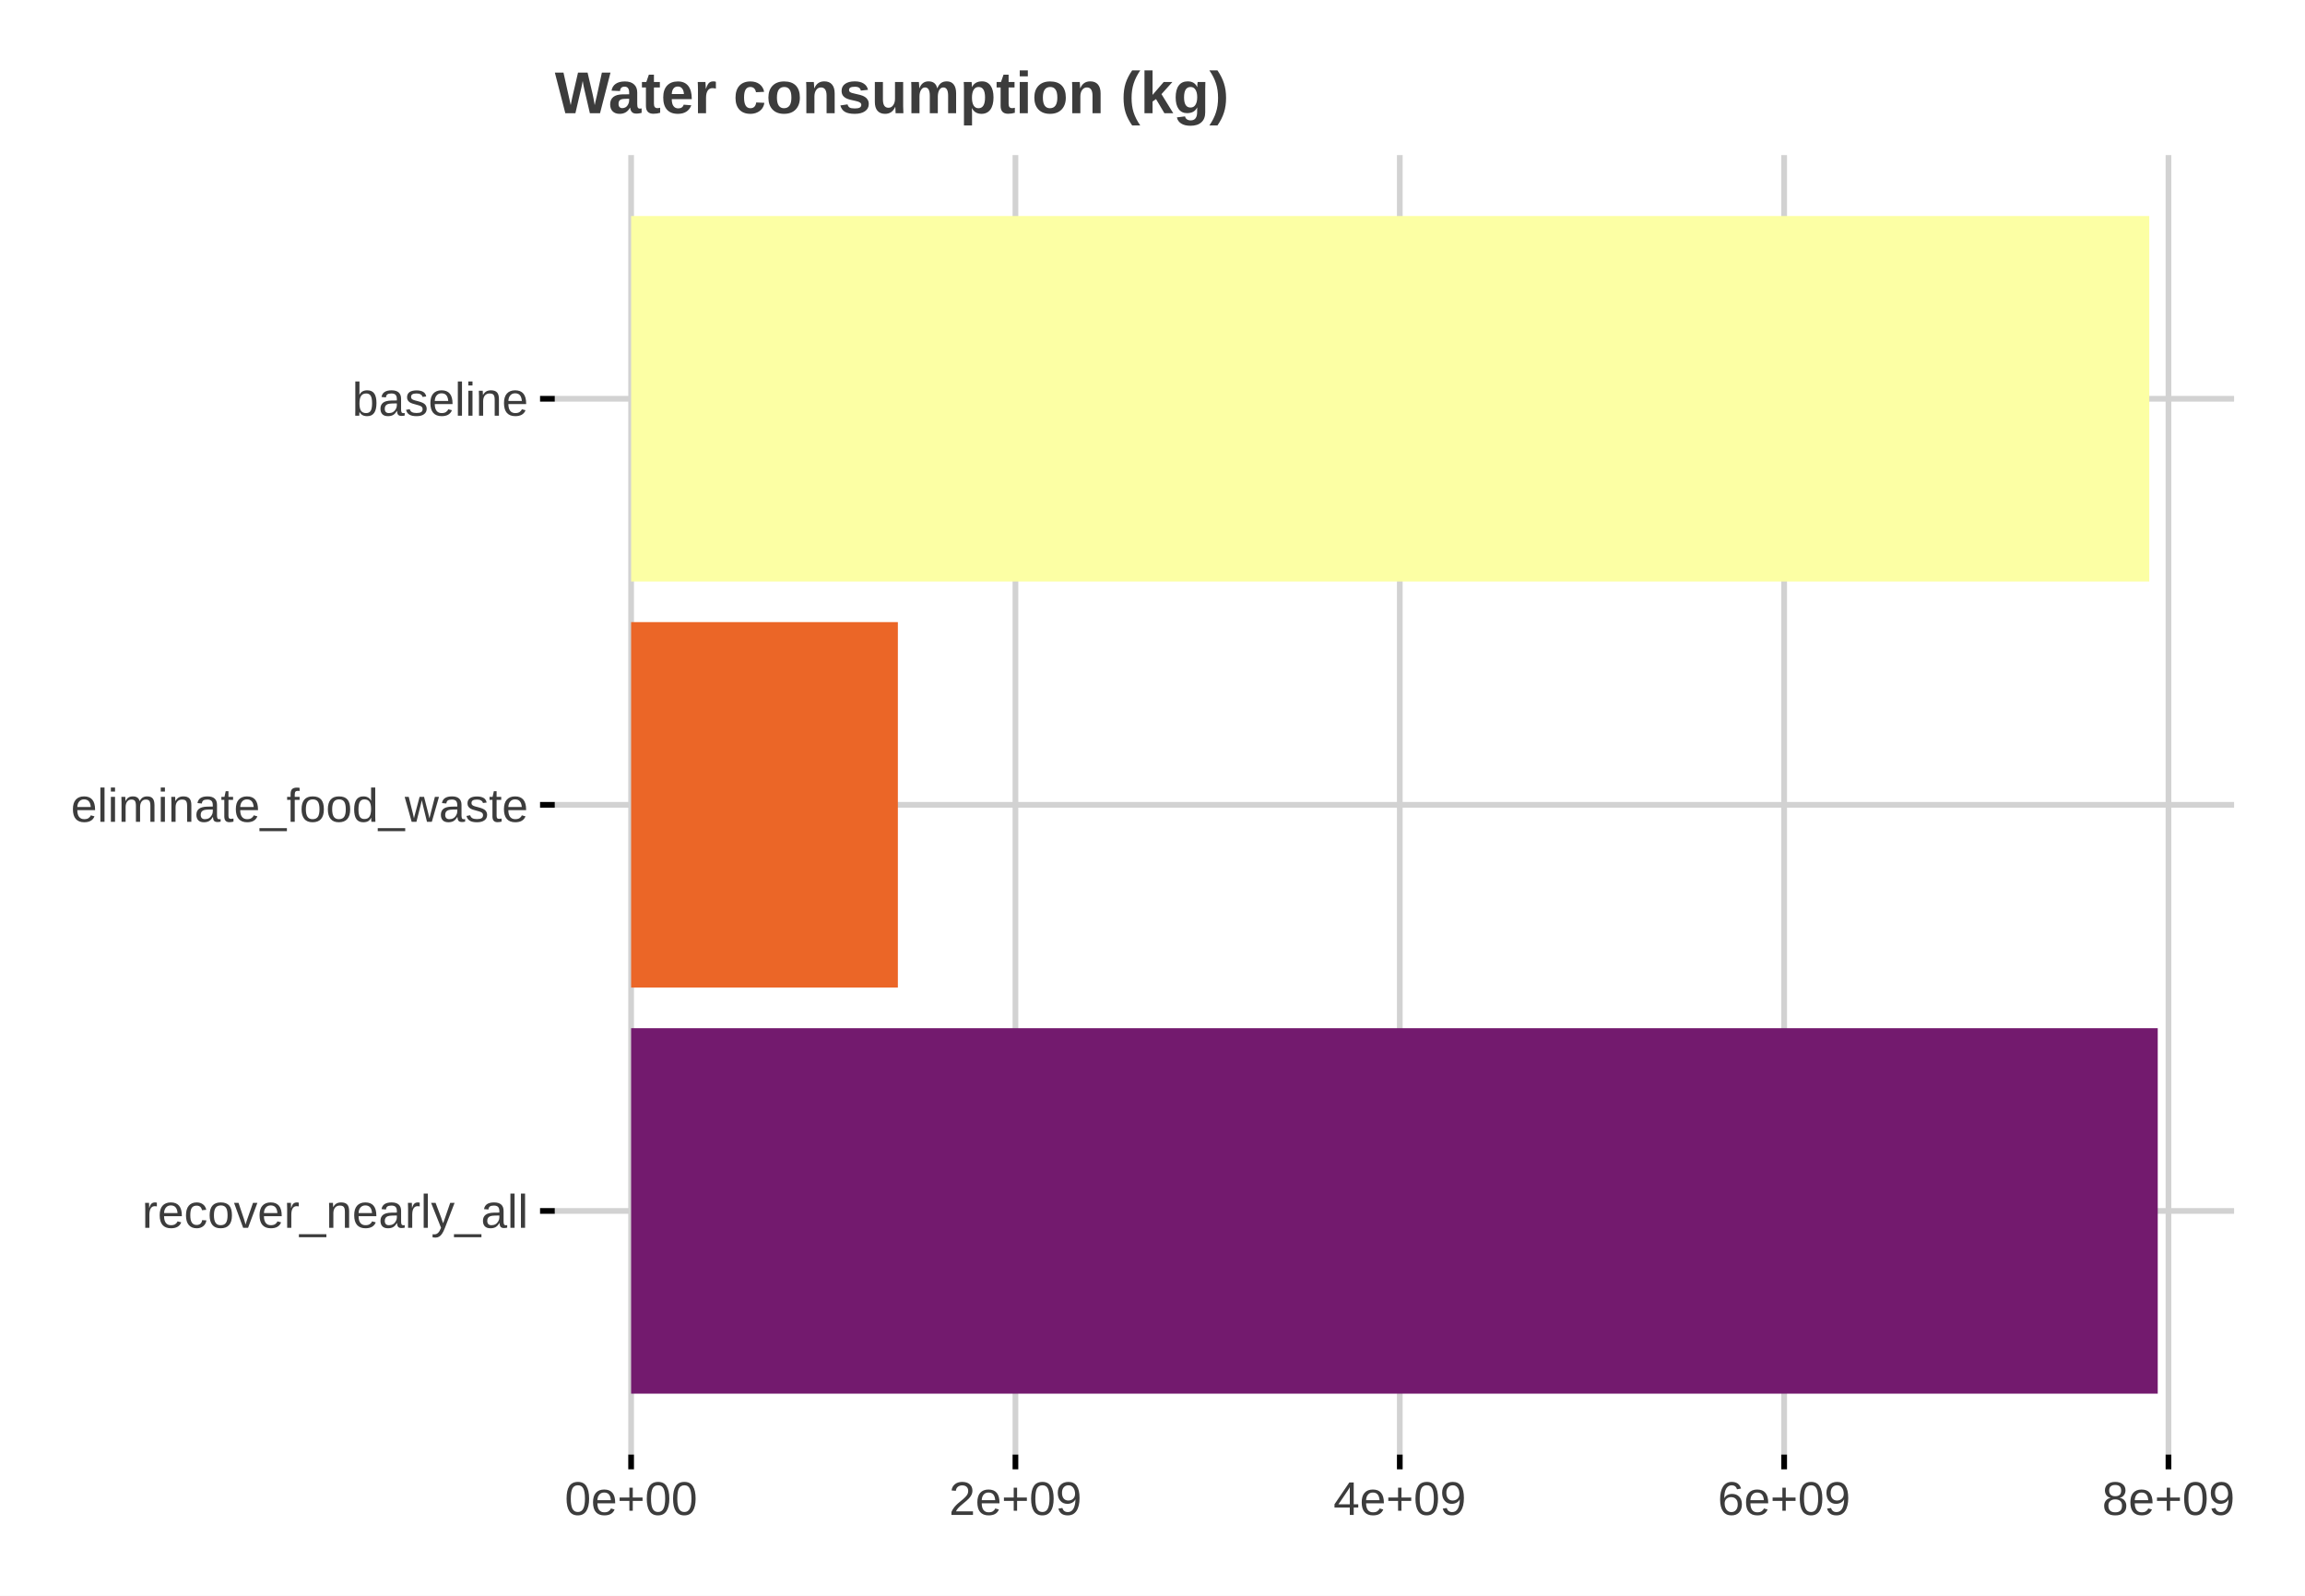
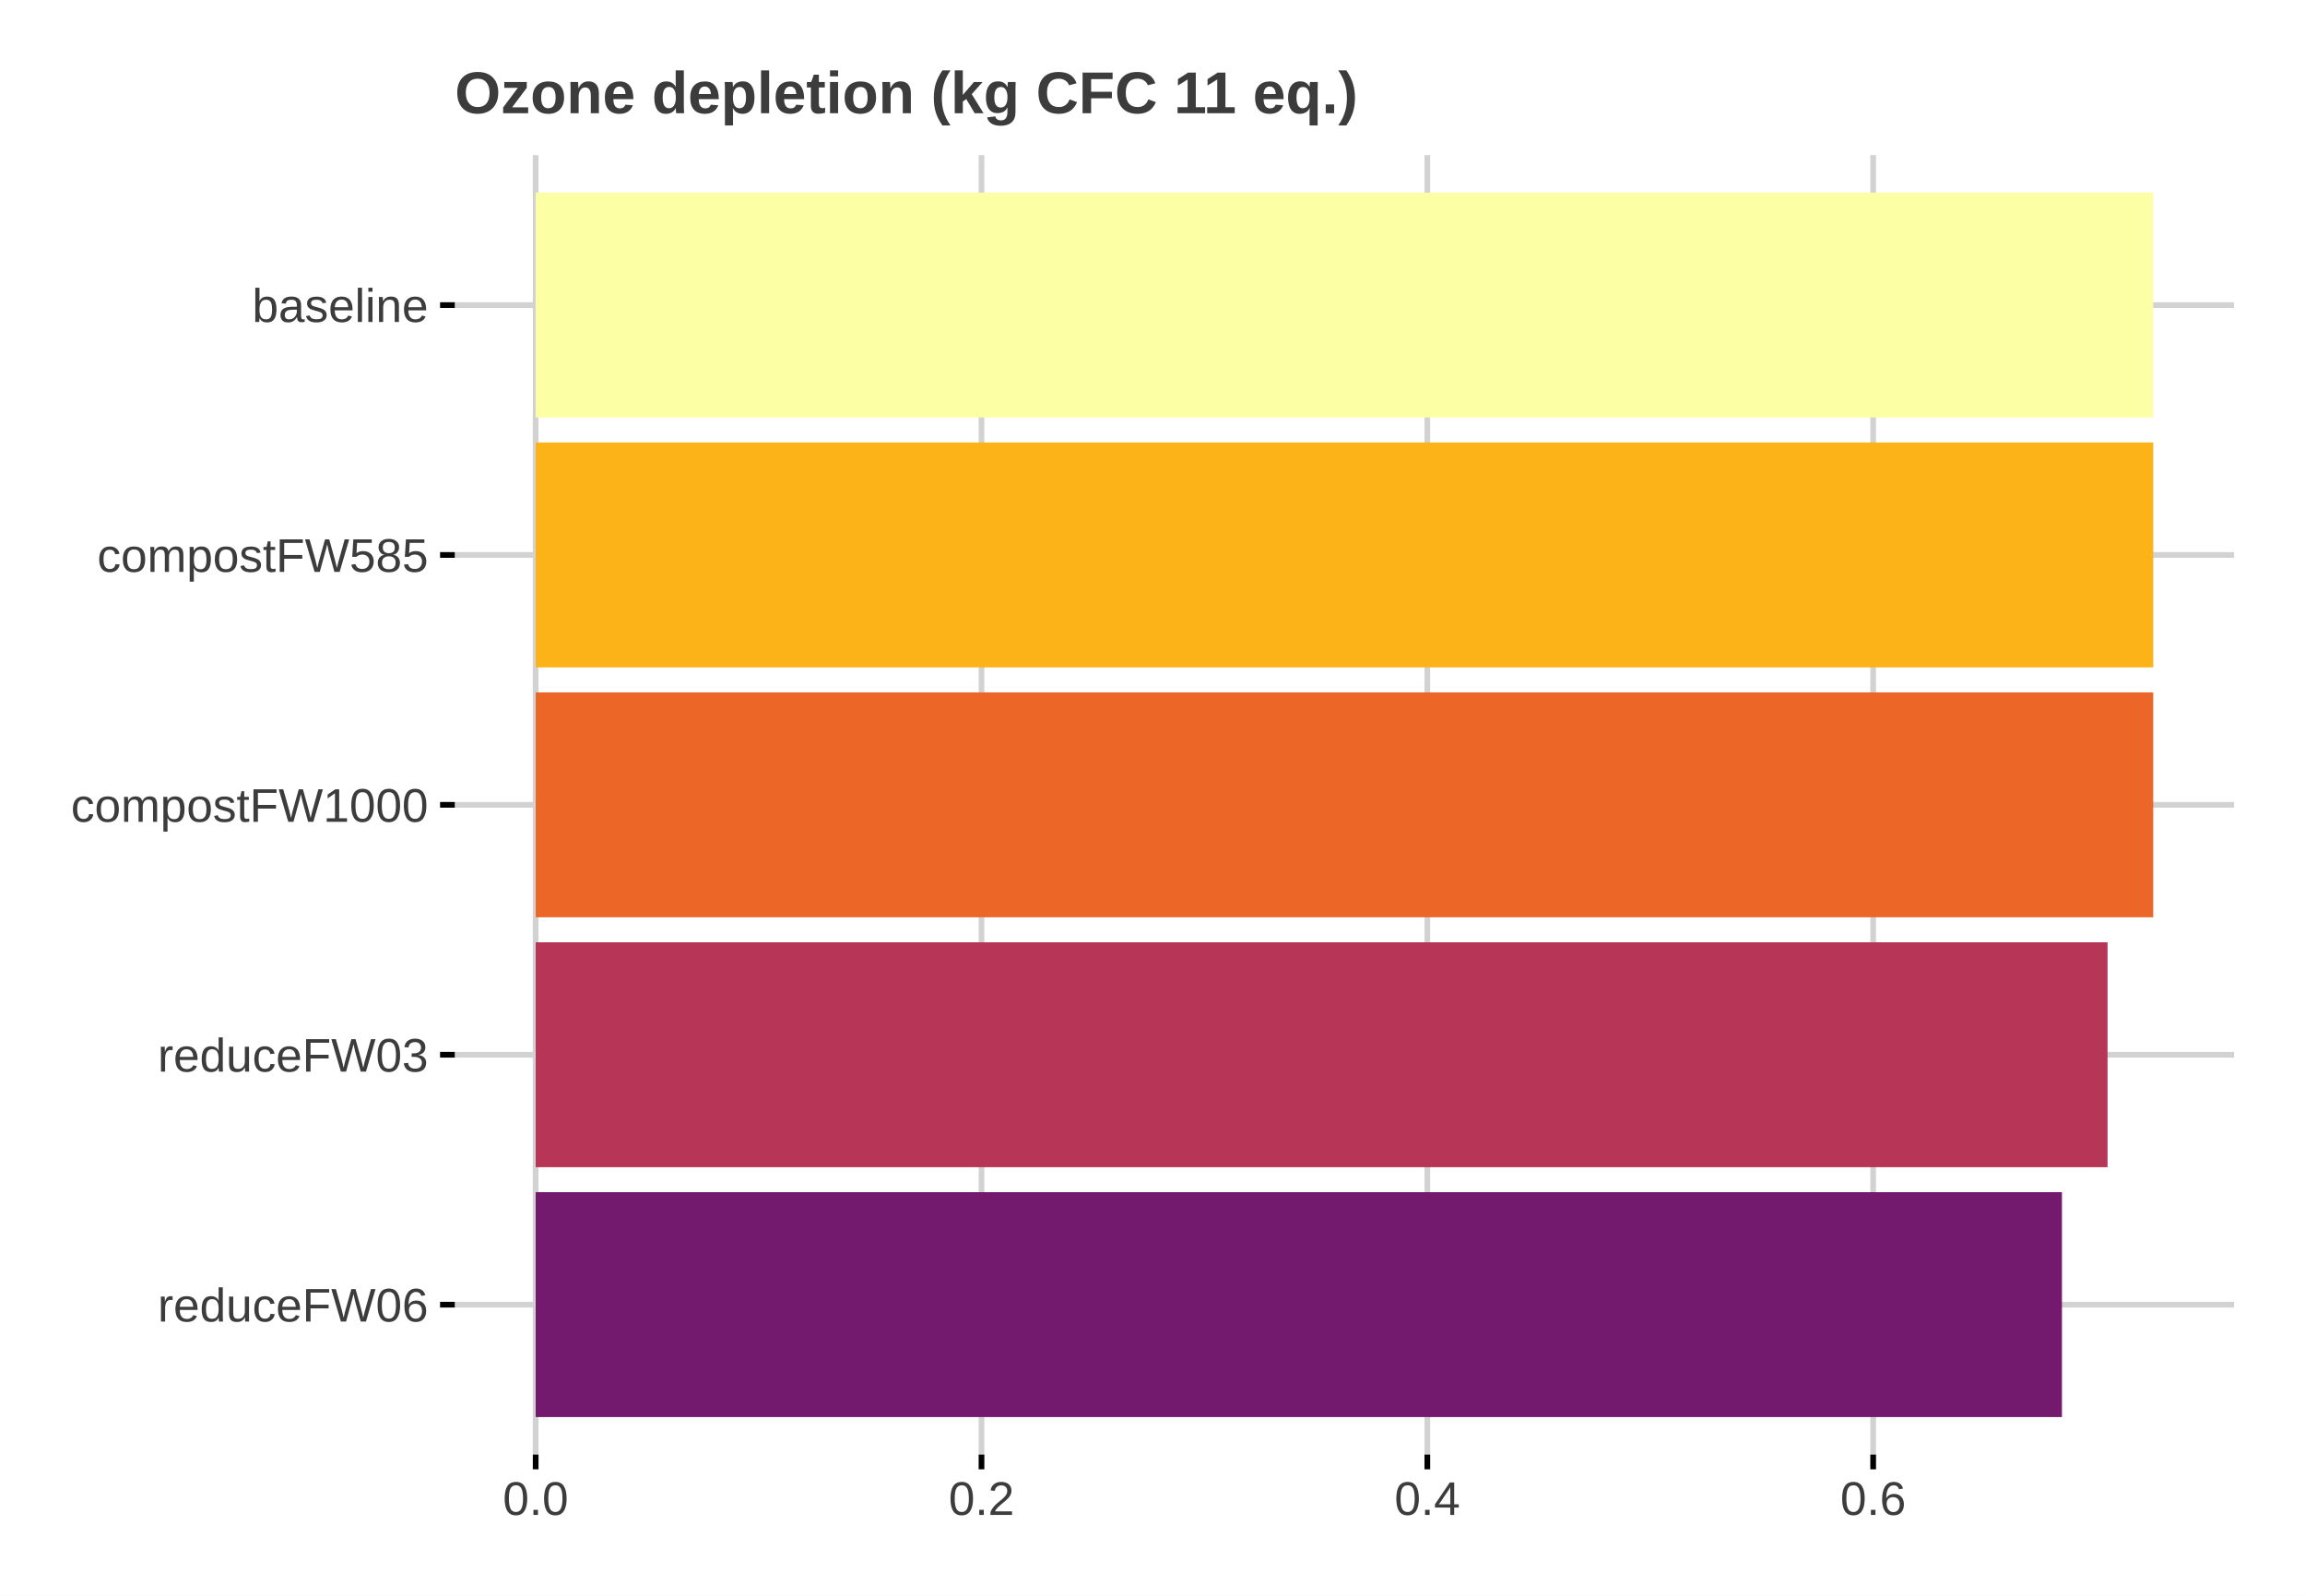
<svg xmlns="http://www.w3.org/2000/svg" viewBox="0 0 468.00 324.00">
  <defs>
    <style type="text/css">
    line, polyline, polygon, path, rect, circle {
      fill: none;
      stroke: #000000;
      stroke-linecap: round;
      stroke-linejoin: round;
      stroke-miterlimit: 10.00;
    }
  </style>
  </defs>
  <rect width="100%" height="100%" style="stroke: none; fill: #FFFFFF;" />
  <rect x="0.00" y="0.00" width="468.00" height="324.00" style="stroke-width: 1.16; stroke: none;" />
  <defs>
-     <clipPath id="cpMTEyLjY0fDQ1My42MHwyOTUuMzN8MzEuNDk=">
-       <rect x="112.64" y="31.49" width="340.96" height="263.84" />
+     <clipPath id="cpOTIuMzR8NDUzLjYwfDI5NS4zM3wzMS40OQ==">
+       <rect x="92.34" y="31.49" width="361.26" height="263.84" />
    </clipPath>
  </defs>
-   <rect x="112.64" y="31.49" width="340.96" height="263.84" style="stroke-width: 1.16; stroke: none;" clip-path="url(#cpMTEyLjY0fDQ1My42MHwyOTUuMzN8MzEuNDk=)" />
-   <polyline points="112.64,245.86 453.60,245.86 " style="stroke-width: 1.16; stroke: #D2D2D2; stroke-linecap: butt;" clip-path="url(#cpMTEyLjY0fDQ1My42MHwyOTUuMzN8MzEuNDk=)" />
-   <polyline points="112.64,163.41 453.60,163.41 " style="stroke-width: 1.16; stroke: #D2D2D2; stroke-linecap: butt;" clip-path="url(#cpMTEyLjY0fDQ1My42MHwyOTUuMzN8MzEuNDk=)" />
-   <polyline points="112.64,80.96 453.60,80.96 " style="stroke-width: 1.16; stroke: #D2D2D2; stroke-linecap: butt;" clip-path="url(#cpMTEyLjY0fDQ1My42MHwyOTUuMzN8MzEuNDk=)" />
-   <polyline points="128.14,295.33 128.14,31.49 " style="stroke-width: 1.16; stroke: #D2D2D2; stroke-linecap: butt;" clip-path="url(#cpMTEyLjY0fDQ1My42MHwyOTUuMzN8MzEuNDk=)" />
-   <polyline points="206.17,295.33 206.17,31.49 " style="stroke-width: 1.16; stroke: #D2D2D2; stroke-linecap: butt;" clip-path="url(#cpMTEyLjY0fDQ1My42MHwyOTUuMzN8MzEuNDk=)" />
-   <polyline points="284.21,295.33 284.21,31.49 " style="stroke-width: 1.16; stroke: #D2D2D2; stroke-linecap: butt;" clip-path="url(#cpMTEyLjY0fDQ1My42MHwyOTUuMzN8MzEuNDk=)" />
-   <polyline points="362.25,295.33 362.25,31.49 " style="stroke-width: 1.16; stroke: #D2D2D2; stroke-linecap: butt;" clip-path="url(#cpMTEyLjY0fDQ1My42MHwyOTUuMzN8MzEuNDk=)" />
-   <polyline points="440.28,295.33 440.28,31.49 " style="stroke-width: 1.16; stroke: #D2D2D2; stroke-linecap: butt;" clip-path="url(#cpMTEyLjY0fDQ1My42MHwyOTUuMzN8MzEuNDk=)" />
-   <rect x="128.14" y="43.86" width="308.24" height="74.20" style="stroke-width: 1.07; stroke: none; stroke-linecap: square; stroke-linejoin: miter; fill: #FCFFA4;" clip-path="url(#cpMTEyLjY0fDQ1My42MHwyOTUuMzN8MzEuNDk=)" />
-   <rect x="128.14" y="126.31" width="54.16" height="74.20" style="stroke-width: 1.07; stroke: none; stroke-linecap: square; stroke-linejoin: miter; fill: #EB6627;" clip-path="url(#cpMTEyLjY0fDQ1My42MHwyOTUuMzN8MzEuNDk=)" />
-   <rect x="128.14" y="208.76" width="309.96" height="74.20" style="stroke-width: 1.07; stroke: none; stroke-linecap: square; stroke-linejoin: miter; fill: #731A6E;" clip-path="url(#cpMTEyLjY0fDQ1My42MHwyOTUuMzN8MzEuNDk=)" />
-   <rect x="112.64" y="31.49" width="340.96" height="263.84" style="stroke-width: 1.16; stroke: none;" clip-path="url(#cpMTEyLjY0fDQ1My42MHwyOTUuMzN8MzEuNDk=)" />
+   <rect x="92.34" y="31.49" width="361.26" height="263.84" style="stroke-width: 1.16; stroke: none;" clip-path="url(#cpOTIuMzR8NDUzLjYwfDI5NS4zM3wzMS40OQ==)" />
+   <polyline points="92.34,264.89 453.60,264.89 " style="stroke-width: 1.16; stroke: #D2D2D2; stroke-linecap: butt;" clip-path="url(#cpOTIuMzR8NDUzLjYwfDI5NS4zM3wzMS40OQ==)" />
+   <polyline points="92.34,214.15 453.60,214.15 " style="stroke-width: 1.16; stroke: #D2D2D2; stroke-linecap: butt;" clip-path="url(#cpOTIuMzR8NDUzLjYwfDI5NS4zM3wzMS40OQ==)" />
+   <polyline points="92.34,163.41 453.60,163.41 " style="stroke-width: 1.16; stroke: #D2D2D2; stroke-linecap: butt;" clip-path="url(#cpOTIuMzR8NDUzLjYwfDI5NS4zM3wzMS40OQ==)" />
+   <polyline points="92.34,112.67 453.60,112.67 " style="stroke-width: 1.16; stroke: #D2D2D2; stroke-linecap: butt;" clip-path="url(#cpOTIuMzR8NDUzLjYwfDI5NS4zM3wzMS40OQ==)" />
+   <polyline points="92.34,61.94 453.60,61.94 " style="stroke-width: 1.16; stroke: #D2D2D2; stroke-linecap: butt;" clip-path="url(#cpOTIuMzR8NDUzLjYwfDI5NS4zM3wzMS40OQ==)" />
+   <polyline points="108.76,295.33 108.76,31.49 " style="stroke-width: 1.16; stroke: #D2D2D2; stroke-linecap: butt;" clip-path="url(#cpOTIuMzR8NDUzLjYwfDI5NS4zM3wzMS40OQ==)" />
+   <polyline points="199.28,295.33 199.28,31.49 " style="stroke-width: 1.16; stroke: #D2D2D2; stroke-linecap: butt;" clip-path="url(#cpOTIuMzR8NDUzLjYwfDI5NS4zM3wzMS40OQ==)" />
+   <polyline points="289.80,295.33 289.80,31.49 " style="stroke-width: 1.16; stroke: #D2D2D2; stroke-linecap: butt;" clip-path="url(#cpOTIuMzR8NDUzLjYwfDI5NS4zM3wzMS40OQ==)" />
+   <polyline points="380.32,295.33 380.32,31.49 " style="stroke-width: 1.16; stroke: #D2D2D2; stroke-linecap: butt;" clip-path="url(#cpOTIuMzR8NDUzLjYwfDI5NS4zM3wzMS40OQ==)" />
+   <rect x="108.76" y="39.10" width="328.42" height="45.66" style="stroke-width: 1.07; stroke: none; stroke-linecap: square; stroke-linejoin: miter; fill: #FCFFA4;" clip-path="url(#cpOTIuMzR8NDUzLjYwfDI5NS4zM3wzMS40OQ==)" />
+   <rect x="108.76" y="140.58" width="328.42" height="45.66" style="stroke-width: 1.07; stroke: none; stroke-linecap: square; stroke-linejoin: miter; fill: #EB6627;" clip-path="url(#cpOTIuMzR8NDUzLjYwfDI5NS4zM3wzMS40OQ==)" />
+   <rect x="108.76" y="89.84" width="328.42" height="45.66" style="stroke-width: 1.07; stroke: none; stroke-linecap: square; stroke-linejoin: miter; fill: #FCB317;" clip-path="url(#cpOTIuMzR8NDUzLjYwfDI5NS4zM3wzMS40OQ==)" />
+   <rect x="108.76" y="191.32" width="319.15" height="45.66" style="stroke-width: 1.07; stroke: none; stroke-linecap: square; stroke-linejoin: miter; fill: #B73557;" clip-path="url(#cpOTIuMzR8NDUzLjYwfDI5NS4zM3wzMS40OQ==)" />
+   <rect x="108.76" y="242.05" width="309.89" height="45.66" style="stroke-width: 1.07; stroke: none; stroke-linecap: square; stroke-linejoin: miter; fill: #731A6E;" clip-path="url(#cpOTIuMzR8NDUzLjYwfDI5NS4zM3wzMS40OQ==)" />
+   <rect x="92.34" y="31.49" width="361.26" height="263.84" style="stroke-width: 1.16; stroke: none;" clip-path="url(#cpOTIuMzR8NDUzLjYwfDI5NS4zM3wzMS40OQ==)" />
  <defs>
    <clipPath id="cpMC4wMHw0NjguMDB8MzI0LjAwfDAuMDA=">
      <rect x="0.00" y="0.00" width="468.00" height="324.00" />
    </clipPath>
  </defs>
  <g clip-path="url(#cpMC4wMHw0NjguMDB8MzI0LjAwfDAuMDA=)">
-     <text x="28.82" y="249.29" style="font-size: 9.60px; fill: #3C3C3C; font-family: Arial;" textLength="78.44px" lengthAdjust="spacingAndGlyphs">recover_nearly_all</text>
+     <text x="32.01" y="268.32" style="font-size: 9.60px; fill: #3C3C3C; font-family: Arial;" textLength="54.96px" lengthAdjust="spacingAndGlyphs">reduceFW06</text>
  </g>
  <g clip-path="url(#cpMC4wMHw0NjguMDB8MzI0LjAwfDAuMDA=)">
-     <text x="14.40" y="166.85" style="font-size: 9.60px; fill: #3C3C3C; font-family: Arial;" textLength="92.86px" lengthAdjust="spacingAndGlyphs">eliminate_food_waste</text>
+     <text x="32.01" y="217.58" style="font-size: 9.60px; fill: #3C3C3C; font-family: Arial;" textLength="54.96px" lengthAdjust="spacingAndGlyphs">reduceFW03</text>
  </g>
  <g clip-path="url(#cpMC4wMHw0NjguMDB8MzI0LjAwfDAuMDA=)">
-     <text x="71.50" y="84.40" style="font-size: 9.60px; fill: #3C3C3C; font-family: Arial;" textLength="35.76px" lengthAdjust="spacingAndGlyphs">baseline</text>
-   </g>
-   <polyline points="109.65,245.86 112.64,245.86 " style="stroke-width: 1.16; stroke-linecap: butt;" clip-path="url(#cpMC4wMHw0NjguMDB8MzI0LjAwfDAuMDA=)" />
-   <polyline points="109.65,163.41 112.64,163.41 " style="stroke-width: 1.16; stroke-linecap: butt;" clip-path="url(#cpMC4wMHw0NjguMDB8MzI0LjAwfDAuMDA=)" />
-   <polyline points="109.65,80.96 112.64,80.96 " style="stroke-width: 1.16; stroke-linecap: butt;" clip-path="url(#cpMC4wMHw0NjguMDB8MzI0LjAwfDAuMDA=)" />
-   <polyline points="128.14,298.32 128.14,295.33 " style="stroke-width: 1.16; stroke-linecap: butt;" clip-path="url(#cpMC4wMHw0NjguMDB8MzI0LjAwfDAuMDA=)" />
-   <polyline points="206.17,298.32 206.17,295.33 " style="stroke-width: 1.16; stroke-linecap: butt;" clip-path="url(#cpMC4wMHw0NjguMDB8MzI0LjAwfDAuMDA=)" />
-   <polyline points="284.21,298.32 284.21,295.33 " style="stroke-width: 1.16; stroke-linecap: butt;" clip-path="url(#cpMC4wMHw0NjguMDB8MzI0LjAwfDAuMDA=)" />
-   <polyline points="362.25,298.32 362.25,295.33 " style="stroke-width: 1.16; stroke-linecap: butt;" clip-path="url(#cpMC4wMHw0NjguMDB8MzI0LjAwfDAuMDA=)" />
-   <polyline points="440.28,298.32 440.28,295.33 " style="stroke-width: 1.16; stroke-linecap: butt;" clip-path="url(#cpMC4wMHw0NjguMDB8MzI0LjAwfDAuMDA=)" />
-   <g clip-path="url(#cpMC4wMHw0NjguMDB8MzI0LjAwfDAuMDA=)">
-     <text x="114.66" y="307.58" style="font-size: 9.60px; fill: #3C3C3C; font-family: Arial;" textLength="26.96px" lengthAdjust="spacingAndGlyphs">0e+00</text>
+     <text x="14.40" y="166.85" style="font-size: 9.60px; fill: #3C3C3C; font-family: Arial;" textLength="72.56px" lengthAdjust="spacingAndGlyphs">compostFW1000</text>
  </g>
  <g clip-path="url(#cpMC4wMHw0NjguMDB8MzI0LjAwfDAuMDA=)">
-     <text x="192.69" y="307.58" style="font-size: 9.60px; fill: #3C3C3C; font-family: Arial;" textLength="26.96px" lengthAdjust="spacingAndGlyphs">2e+09</text>
+     <text x="19.74" y="116.11" style="font-size: 9.60px; fill: #3C3C3C; font-family: Arial;" textLength="67.22px" lengthAdjust="spacingAndGlyphs">compostFW585</text>
  </g>
  <g clip-path="url(#cpMC4wMHw0NjguMDB8MzI0LjAwfDAuMDA=)">
-     <text x="270.73" y="307.58" style="font-size: 9.60px; fill: #3C3C3C; font-family: Arial;" textLength="26.96px" lengthAdjust="spacingAndGlyphs">4e+09</text>
+     <text x="51.20" y="65.37" style="font-size: 9.60px; fill: #3C3C3C; font-family: Arial;" textLength="35.76px" lengthAdjust="spacingAndGlyphs">baseline</text>
+   </g>
+   <polyline points="89.35,264.89 92.34,264.89 " style="stroke-width: 1.16; stroke-linecap: butt;" clip-path="url(#cpMC4wMHw0NjguMDB8MzI0LjAwfDAuMDA=)" />
+   <polyline points="89.35,214.15 92.34,214.15 " style="stroke-width: 1.16; stroke-linecap: butt;" clip-path="url(#cpMC4wMHw0NjguMDB8MzI0LjAwfDAuMDA=)" />
+   <polyline points="89.35,163.41 92.34,163.41 " style="stroke-width: 1.16; stroke-linecap: butt;" clip-path="url(#cpMC4wMHw0NjguMDB8MzI0LjAwfDAuMDA=)" />
+   <polyline points="89.35,112.67 92.34,112.67 " style="stroke-width: 1.16; stroke-linecap: butt;" clip-path="url(#cpMC4wMHw0NjguMDB8MzI0LjAwfDAuMDA=)" />
+   <polyline points="89.35,61.94 92.34,61.94 " style="stroke-width: 1.16; stroke-linecap: butt;" clip-path="url(#cpMC4wMHw0NjguMDB8MzI0LjAwfDAuMDA=)" />
+   <polyline points="108.76,298.32 108.76,295.33 " style="stroke-width: 1.16; stroke-linecap: butt;" clip-path="url(#cpMC4wMHw0NjguMDB8MzI0LjAwfDAuMDA=)" />
+   <polyline points="199.28,298.32 199.28,295.33 " style="stroke-width: 1.16; stroke-linecap: butt;" clip-path="url(#cpMC4wMHw0NjguMDB8MzI0LjAwfDAuMDA=)" />
+   <polyline points="289.80,298.32 289.80,295.33 " style="stroke-width: 1.16; stroke-linecap: butt;" clip-path="url(#cpMC4wMHw0NjguMDB8MzI0LjAwfDAuMDA=)" />
+   <polyline points="380.32,298.32 380.32,295.33 " style="stroke-width: 1.16; stroke-linecap: butt;" clip-path="url(#cpMC4wMHw0NjguMDB8MzI0LjAwfDAuMDA=)" />
+   <g clip-path="url(#cpMC4wMHw0NjguMDB8MzI0LjAwfDAuMDA=)">
+     <text x="102.09" y="307.58" style="font-size: 9.60px; fill: #3C3C3C; font-family: Arial;" textLength="13.35px" lengthAdjust="spacingAndGlyphs">0.0</text>
  </g>
  <g clip-path="url(#cpMC4wMHw0NjguMDB8MzI0LjAwfDAuMDA=)">
-     <text x="348.76" y="307.58" style="font-size: 9.60px; fill: #3C3C3C; font-family: Arial;" textLength="26.96px" lengthAdjust="spacingAndGlyphs">6e+09</text>
+     <text x="192.61" y="307.58" style="font-size: 9.60px; fill: #3C3C3C; font-family: Arial;" textLength="13.35px" lengthAdjust="spacingAndGlyphs">0.2</text>
  </g>
  <g clip-path="url(#cpMC4wMHw0NjguMDB8MzI0LjAwfDAuMDA=)">
-     <text x="426.80" y="307.58" style="font-size: 9.60px; fill: #3C3C3C; font-family: Arial;" textLength="26.96px" lengthAdjust="spacingAndGlyphs">8e+09</text>
+     <text x="283.13" y="307.58" style="font-size: 9.60px; fill: #3C3C3C; font-family: Arial;" textLength="13.35px" lengthAdjust="spacingAndGlyphs">0.4</text>
  </g>
  <g clip-path="url(#cpMC4wMHw0NjguMDB8MzI0LjAwfDAuMDA=)">
-     <text x="112.64" y="22.99" style="font-size: 12.00px; font-weight: bold; fill: #3C3C3C; font-family: Arial;" textLength="137.33px" lengthAdjust="spacingAndGlyphs">Water consumption (kg)</text>
+     <text x="373.65" y="307.58" style="font-size: 9.60px; fill: #3C3C3C; font-family: Arial;" textLength="13.35px" lengthAdjust="spacingAndGlyphs">0.6</text>
+   </g>
+   <g clip-path="url(#cpMC4wMHw0NjguMDB8MzI0LjAwfDAuMDA=)">
+     <text x="92.34" y="22.99" style="font-size: 12.00px; font-weight: bold; fill: #3C3C3C; font-family: Arial;" textLength="184.01px" lengthAdjust="spacingAndGlyphs">Ozone depletion (kg CFC 11 eq.)</text>
  </g>
</svg>
